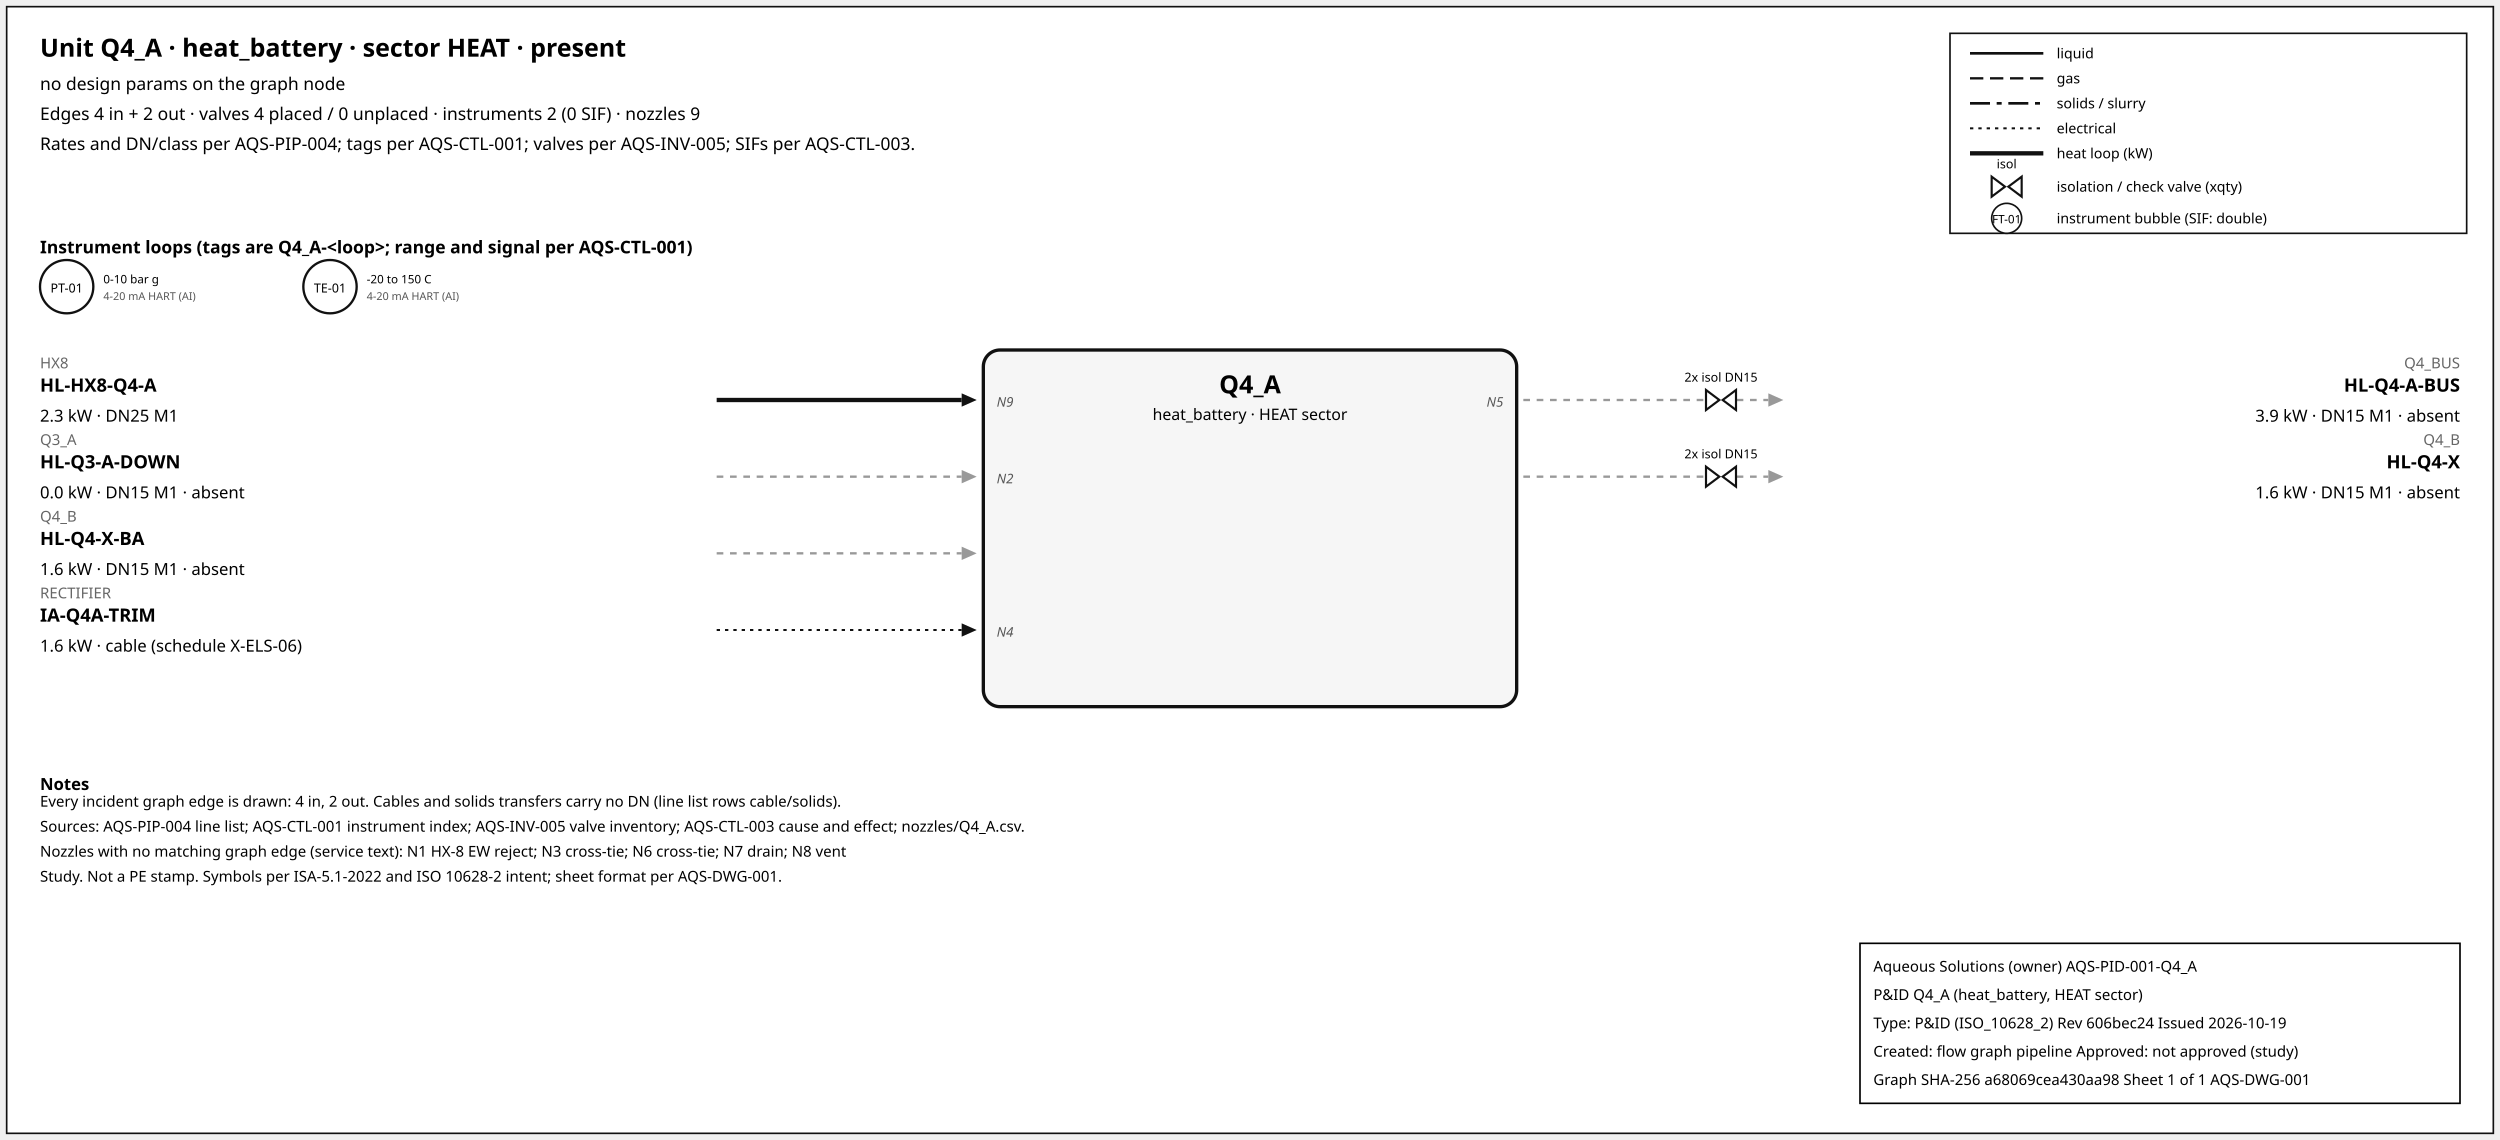
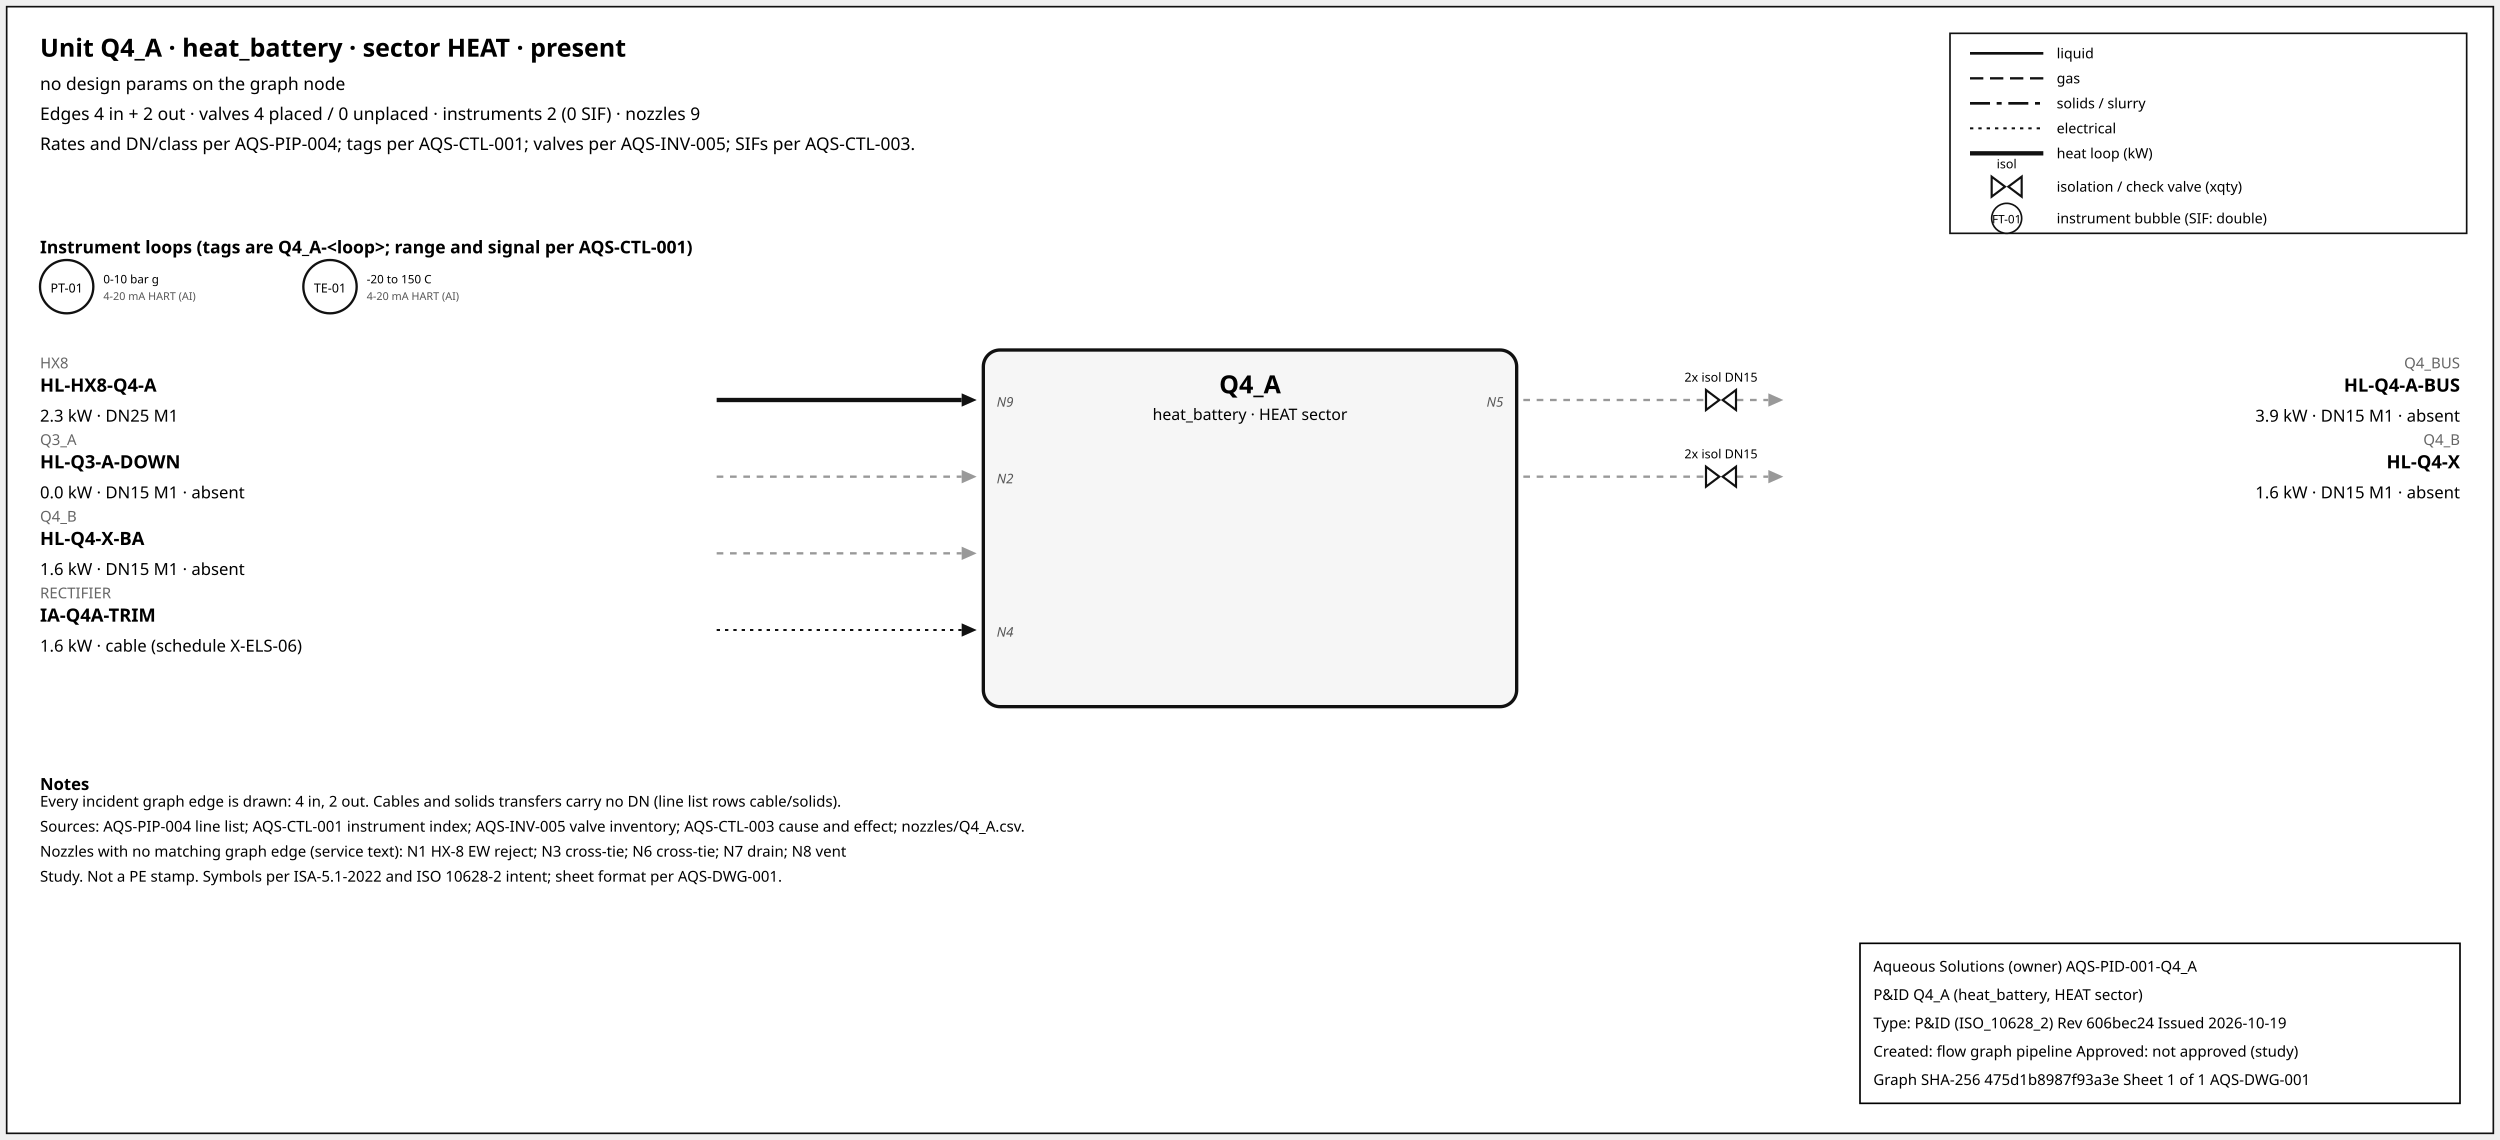
<svg xmlns="http://www.w3.org/2000/svg" width="1500" height="684" font-family="sans-serif">
  <rect x="4" y="4" width="1492" height="676" fill="white" stroke="#111" />
  <text x="24" y="34" font-size="15" font-weight="600">Unit Q4_A · heat_battery · sector HEAT · present</text>
  <text x="24" y="54" font-size="10.5">no design params on the graph node</text>
  <text x="24" y="72" font-size="10.5">Edges 4 in + 2 out · valves 4 placed / 0 unplaced · instruments 2 (0 SIF) · nozzles 9</text>
  <text x="24" y="90" font-size="10.5">Rates and DN/class per AQS-PIP-004; tags per AQS-CTL-001; valves per AQS-INV-005; SIFs per AQS-CTL-003.</text>
  <rect x="1170" y="20" width="310" height="120" fill="white" stroke="#111" />
  <line x1="1182" y1="32" x2="1226" y2="32" stroke="#111" stroke-width="1.6" />
  <text x="1234" y="35" font-size="8.5">liquid</text>
  <line x1="1182" y1="47" x2="1226" y2="47" stroke="#111" stroke-width="1.4" stroke-dasharray="8,4" />
  <text x="1234" y="50" font-size="8.5">gas</text>
  <line x1="1182" y1="62" x2="1226" y2="62" stroke="#111" stroke-width="1.6" stroke-dasharray="12,4,3,4" />
  <text x="1234" y="65" font-size="8.5">solids / slurry</text>
  <line x1="1182" y1="77" x2="1226" y2="77" stroke="#111" stroke-width="1.2" stroke-dasharray="2,3" />
  <text x="1234" y="80" font-size="8.5">electrical</text>
  <line x1="1182" y1="92" x2="1226" y2="92" stroke="#111" stroke-width="2.6" />
  <text x="1234" y="95" font-size="8.5">heat loop (kW)</text>
  <path d="M 1195.0,106 L 1203.0,112 L 1195.0,118 Z M 1213.0,106 L 1205.0,112 L 1213.0,118 Z" fill="white" stroke="#111" stroke-width="1.3" />
  <text x="1204.0" y="101.0" font-size="7.5" text-anchor="middle">isol</text>
  <text x="1234" y="115" font-size="8.5">isolation / check valve (xqty)</text>
  <circle cx="1204" cy="131" r="9" fill="white" stroke="#111" />
  <text x="1204" y="134" font-size="7" text-anchor="middle">FT-01</text>
  <text x="1234" y="134" font-size="8.5">instrument bubble (SIF: double)</text>
  <text x="24" y="152" font-size="10.5" font-weight="600">Instrument loops (tags are Q4_A-&lt;loop&gt;; range and signal per AQS-CTL-001)</text>
  <circle cx="40" cy="172" r="16" fill="white" stroke="#111" stroke-width="1.4" />
  <text x="40" y="175.5" font-size="7.5" text-anchor="middle">PT-01</text>
  <text x="62" y="170" font-size="7">0-10 bar g</text>
  <text x="62" y="180" font-size="6.5" fill="#555">4-20 mA HART (AI)</text>
  <circle cx="198" cy="172" r="16" fill="white" stroke="#111" stroke-width="1.4" />
  <text x="198" y="175.5" font-size="7.5" text-anchor="middle">TE-01</text>
  <text x="220" y="170" font-size="7">-20 to 150 C</text>
  <text x="220" y="180" font-size="6.5" fill="#555">4-20 mA HART (AI)</text>
  <rect x="590" y="210" width="320" height="214" rx="10" fill="#f6f6f6" stroke="#111" stroke-width="2" />
  <text x="750.0" y="236" font-size="15" font-weight="700" text-anchor="middle">Q4_A</text>
  <text x="750.0" y="252" font-size="9.5" text-anchor="middle">heat_battery · HEAT sector</text>
  <line x1="430" y1="240" x2="577" y2="240" stroke="#111" stroke-width="2.6" class="edge-in" />
  <polygon points="586,240 577,236 577,244" fill="#111" />
  <text x="24" y="221" font-size="9" fill="#666" text-anchor="start">HX8</text>
  <text x="24" y="235" font-size="11" font-weight="600" text-anchor="start">HL-HX8-Q4-A</text>
  <text x="24" y="253" font-size="10" text-anchor="start">2.3 kW · DN25 M1</text>
  <text x="598" y="244" font-size="8" font-style="italic" fill="#555" text-anchor="start">N9</text>
  <line x1="430" y1="286" x2="577" y2="286" stroke="#999" stroke-width="1.4" stroke-dasharray="4,4" class="edge-in" />
  <polygon points="586,286 577,282 577,290" fill="#999" />
  <text x="24" y="267" font-size="9" fill="#666" text-anchor="start">Q3_A</text>
  <text x="24" y="281" font-size="11" font-weight="600" text-anchor="start">HL-Q3-A-DOWN</text>
  <text x="24" y="299" font-size="10" text-anchor="start">0.0 kW · DN15 M1 · absent</text>
  <text x="598" y="290" font-size="8" font-style="italic" fill="#555" text-anchor="start">N2</text>
  <line x1="430" y1="332" x2="577" y2="332" stroke="#999" stroke-width="1.4" stroke-dasharray="4,4" class="edge-in" />
  <polygon points="586,332 577,328 577,336" fill="#999" />
  <text x="24" y="313" font-size="9" fill="#666" text-anchor="start">Q4_B</text>
  <text x="24" y="327" font-size="11" font-weight="600" text-anchor="start">HL-Q4-X-BA</text>
  <text x="24" y="345" font-size="10" text-anchor="start">1.6 kW · DN15 M1 · absent</text>
  <line x1="430" y1="378" x2="577" y2="378" stroke="#111" stroke-width="1.2" stroke-dasharray="2,3" class="edge-in" />
  <polygon points="586,378 577,374 577,382" fill="#111" />
  <text x="24" y="359" font-size="9" fill="#666" text-anchor="start">RECTIFIER</text>
  <text x="24" y="373" font-size="11" font-weight="600" text-anchor="start">IA-Q4A-TRIM</text>
  <text x="24" y="391" font-size="10" text-anchor="start">1.6 kW · cable (schedule X-ELS-06)</text>
  <text x="598" y="382" font-size="8" font-style="italic" fill="#555" text-anchor="start">N4</text>
  <line x1="914" y1="240" x2="1061" y2="240" stroke="#999" stroke-width="1.4" stroke-dasharray="4,4" class="edge-out" />
  <polygon points="1070,240 1061,236 1061,244" fill="#999" />
  <text x="1476" y="221" font-size="9" fill="#666" text-anchor="end">Q4_BUS</text>
  <text x="1476" y="235" font-size="11" font-weight="600" text-anchor="end">HL-Q4-A-BUS</text>
  <text x="1476" y="253" font-size="10" text-anchor="end">3.9 kW · DN15 M1 · absent</text>
  <text x="902" y="244" font-size="8" font-style="italic" fill="#555" text-anchor="end">N5</text>
  <path d="M 1023.6,234 L 1031.6,240 L 1023.6,246 Z M 1041.6,234 L 1033.6,240 L 1041.6,246 Z" fill="white" stroke="#111" stroke-width="1.3" />
  <text x="1032.6" y="229.0" font-size="7.5" text-anchor="middle">2x isol DN15</text>
  <line x1="914" y1="286" x2="1061" y2="286" stroke="#999" stroke-width="1.4" stroke-dasharray="4,4" class="edge-out" />
  <polygon points="1070,286 1061,282 1061,290" fill="#999" />
  <text x="1476" y="267" font-size="9" fill="#666" text-anchor="end">Q4_B</text>
  <text x="1476" y="281" font-size="11" font-weight="600" text-anchor="end">HL-Q4-X</text>
  <text x="1476" y="299" font-size="10" text-anchor="end">1.6 kW · DN15 M1 · absent</text>
  <path d="M 1023.6,280 L 1031.6,286 L 1023.6,292 Z M 1041.6,280 L 1033.6,286 L 1041.6,292 Z" fill="white" stroke="#111" stroke-width="1.3" />
  <text x="1032.6" y="275.0" font-size="7.5" text-anchor="middle">2x isol DN15</text>
  <text x="24" y="474" font-size="10" font-weight="600">Notes</text>
  <text x="24" y="484" font-size="9">Every incident graph edge is drawn: 4 in, 2 out. Cables and solids transfers carry no DN (line list rows cable/solids).</text>
  <text x="24" y="499" font-size="9">Sources: AQS-PIP-004 line list; AQS-CTL-001 instrument index; AQS-INV-005 valve inventory; AQS-CTL-003 cause and effect; nozzles/Q4_A.csv.</text>
  <text x="24" y="514" font-size="9">Nozzles with no matching graph edge (service text): N1 HX-8 EW reject; N3 cross-tie; N6 cross-tie; N7 drain; N8 vent</text>
  <text x="24" y="529" font-size="9">Study. Not a PE stamp. Symbols per ISA-5.1-2022 and ISO 10628-2 intent; sheet format per AQS-DWG-001.</text>
  <g id="aqs-title-block">
    <rect x="1116" y="566" width="360" height="96" fill="white" stroke="black" stroke-width="1" />
    <text x="1124" y="583" font-size="9">Aqueous Solutions (owner)   AQS-PID-001-Q4_A</text>
    <text x="1124" y="600" font-size="9">P&amp;ID Q4_A (heat_battery, HEAT sector)</text>
    <text x="1124" y="617" font-size="9">Type: P&amp;ID (ISO_10628_2)   Rev 606bec24   Issued 2026-10-19</text>
    <text x="1124" y="634" font-size="9">Created: flow graph pipeline   Approved: not approved (study)</text>
-     <text x="1124" y="651" font-size="9">Graph SHA-256 a68069cea430aa98   Sheet 1 of 1   AQS-DWG-001</text>
+     <text x="1124" y="651" font-size="9">Graph SHA-256 475d1b8987f93a3e   Sheet 1 of 1   AQS-DWG-001</text>
  </g>
</svg>
